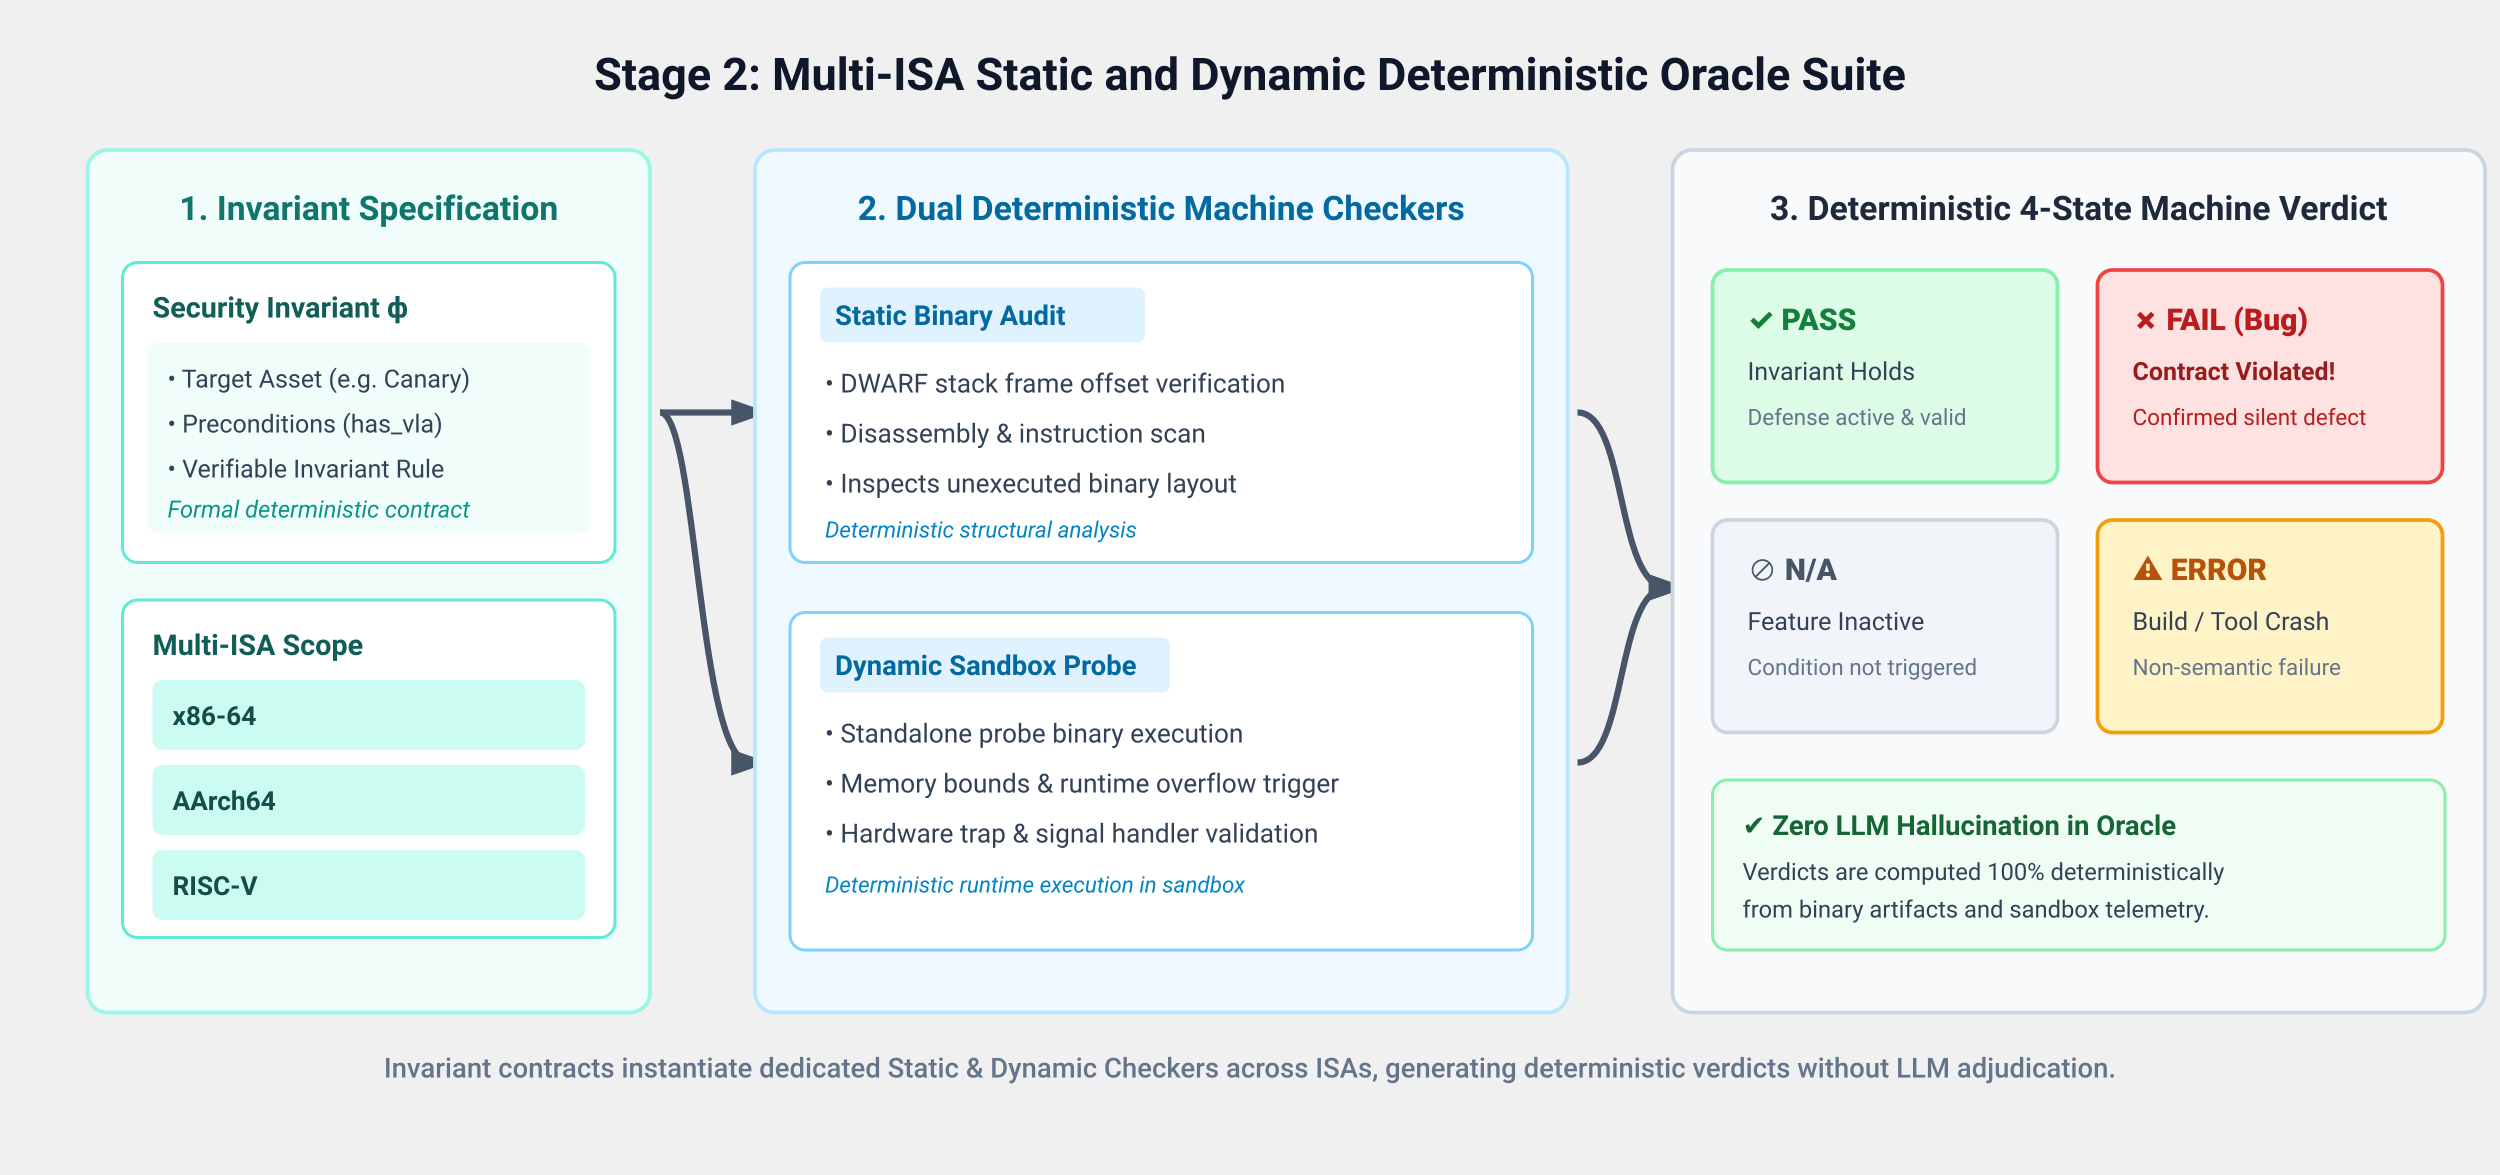
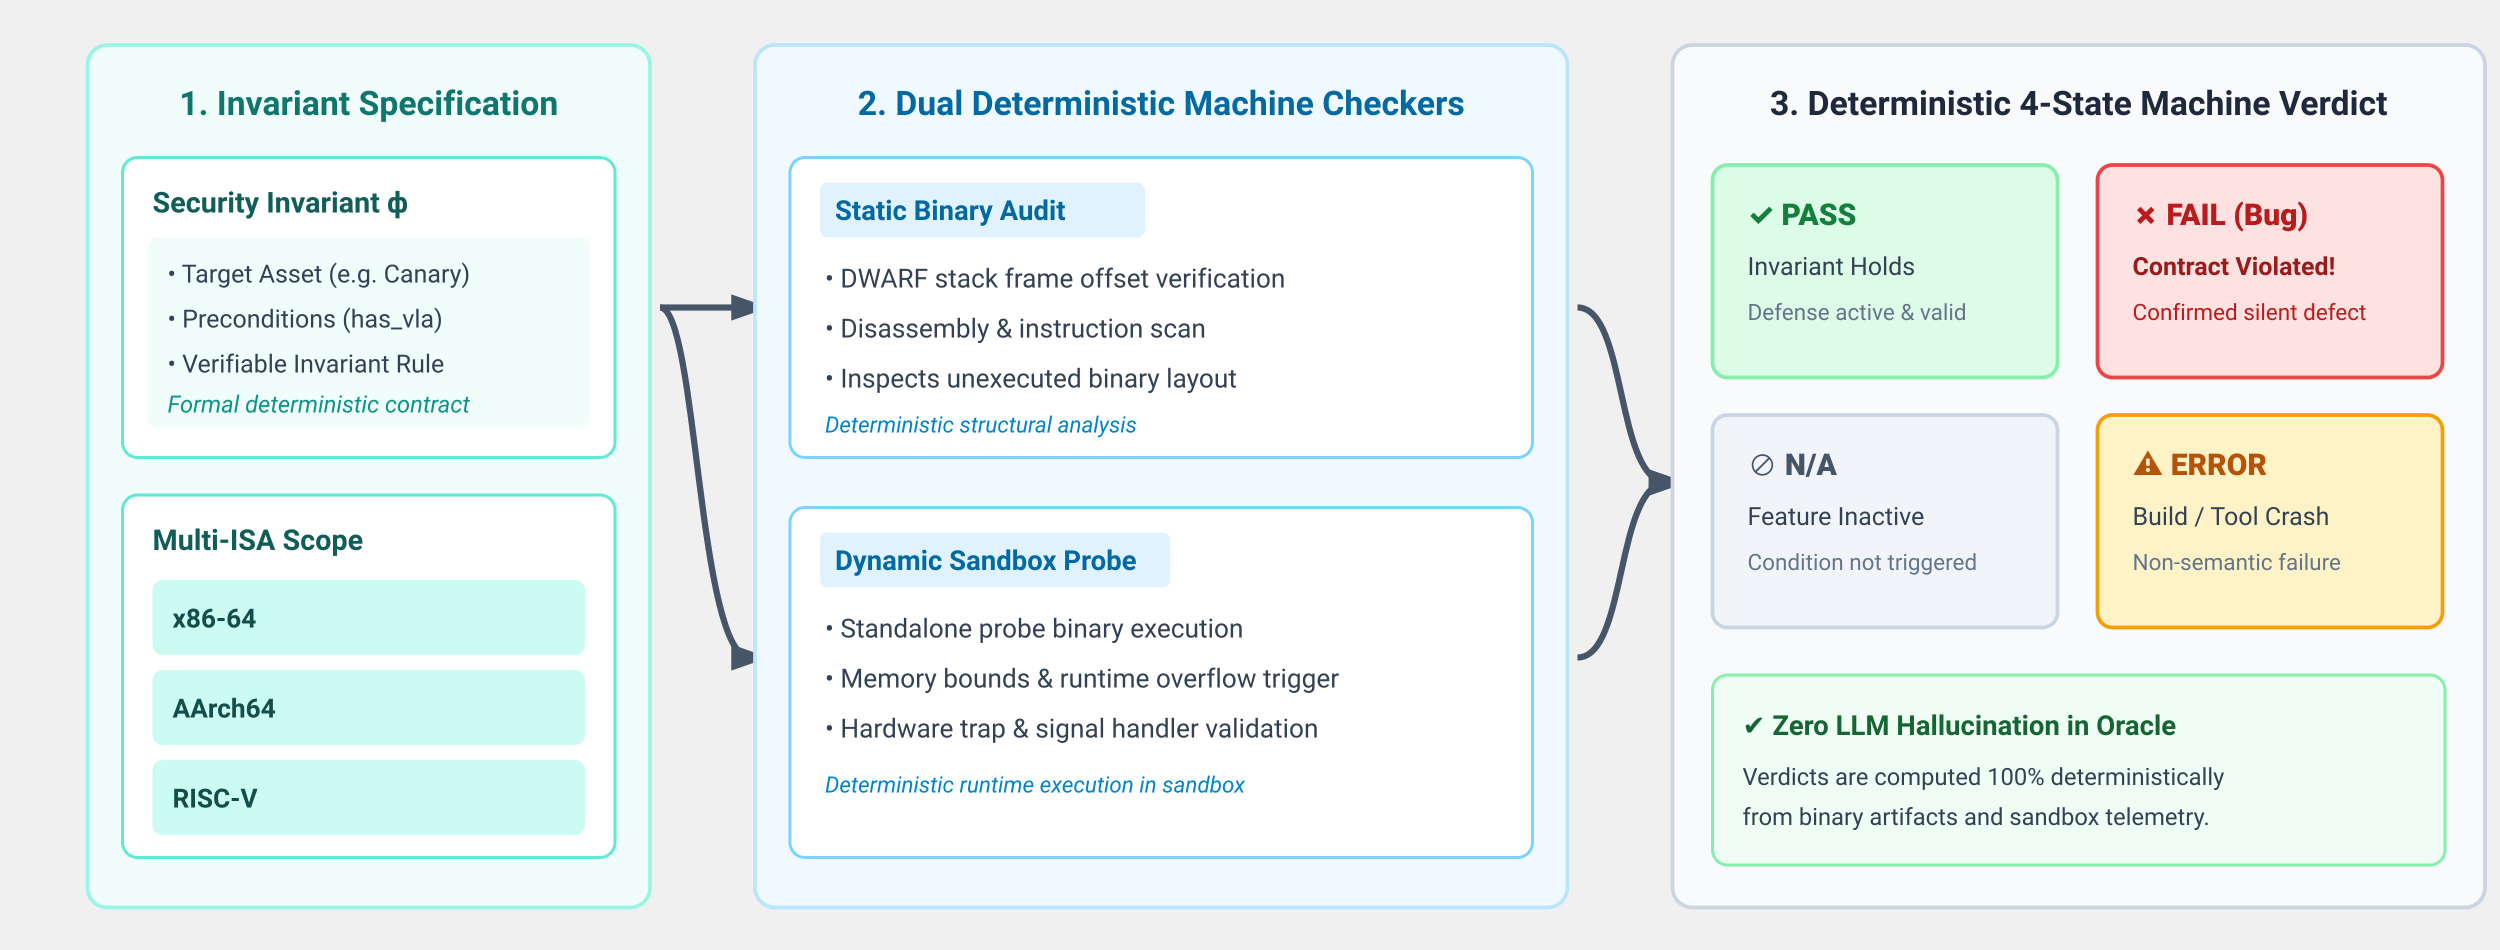
- <svg xmlns="http://www.w3.org/2000/svg" viewBox="0 0 1000 470" width="1000" height="470" style="background-color: #FFFFFF; font-family: -apple-system, BlinkMacSystemFont, 'Segoe UI', Roboto, Helvetica, Arial, sans-serif;">
+ <svg xmlns="http://www.w3.org/2000/svg" viewBox="0 0 1000 380" width="1000" height="380" style="background-color: #FFFFFF; font-family: -apple-system, BlinkMacSystemFont, 'Segoe UI', Roboto, Helvetica, Arial, sans-serif;">
  <defs>
    <marker id="arr3-gray" viewBox="0 0 10 10" refX="5" refY="5" markerWidth="6" markerHeight="6" orient="auto-start-reverse">
      <path d="M 0 1.5 L 10 5 L 0 8.5 z" fill="#475569" />
    </marker>
    <marker id="arr3-teal" viewBox="0 0 10 10" refX="5" refY="5" markerWidth="6" markerHeight="6" orient="auto-start-reverse">
      <path d="M 0 1.5 L 10 5 L 0 8.5 z" fill="#0D9488" />
    </marker>
  </defs>
-   <text x="500.0" y="36" fill="#0F172A" font-size="18" font-weight="700" text-anchor="middle">Stage 2: Multi-ISA Static and Dynamic Deterministic Oracle Suite</text>
-   <rect x="35" y="60" width="225" height="345" rx="8" fill="#F0FDFA" stroke="#99F6E4" stroke-width="1.5" />
-   <text x="147.5" y="88" fill="#0F766E" font-size="13.5" font-weight="700" text-anchor="middle">1. Invariant Specification</text>
-   <g transform="translate(49, 105)">
+   <rect x="35" y="18" width="225" height="345" rx="8" fill="#F0FDFA" stroke="#99F6E4" stroke-width="1.5" />
+   <text x="147.5" y="46" fill="#0F766E" font-size="13.5" font-weight="700" text-anchor="middle">1. Invariant Specification</text>
+   <g transform="translate(49, 63)">
    <rect x="0" y="0" width="197" height="120" rx="6" fill="#FFFFFF" stroke="#5EEAD4" stroke-width="1.2" />
    <text x="12" y="22" fill="#115E59" font-size="11.5" font-weight="700">Security Invariant ϕ</text>
    <rect x="10" y="32" width="177" height="76" rx="4" fill="#F0FDFA" />
    <text x="18" y="50" fill="#334155" font-size="10">• Target Asset (e.g. Canary)</text>
    <text x="18" y="68" fill="#334155" font-size="10">• Preconditions (has_vla)</text>
    <text x="18" y="86" fill="#334155" font-size="10">• Verifiable Invariant Rule</text>
    <text x="18" y="102" fill="#0D9488" font-size="9.5" font-style="italic">Formal deterministic contract</text>
  </g>
-   <g transform="translate(49, 240)">
-     <rect x="0" y="0" width="197" height="135" rx="6" fill="#FFFFFF" stroke="#5EEAD4" stroke-width="1.2" />
+   <g transform="translate(49, 198)">
+     <rect x="0" y="0" width="197" height="145" rx="6" fill="#FFFFFF" stroke="#5EEAD4" stroke-width="1.2" />
    <text x="12" y="22" fill="#115E59" font-size="11.5" font-weight="700">Multi-ISA Scope</text>
-     <rect x="12" y="32" width="173" height="28" rx="4" fill="#CCFBF1" />
-     <text x="20" y="50" fill="#134E4A" font-size="10.5" font-weight="700">x86-64</text>
-     <rect x="12" y="66" width="173" height="28" rx="4" fill="#CCFBF1" />
-     <text x="20" y="84" fill="#134E4A" font-size="10.5" font-weight="700">AArch64</text>
-     <rect x="12" y="100" width="173" height="28" rx="4" fill="#CCFBF1" />
-     <text x="20" y="118" fill="#134E4A" font-size="10.5" font-weight="700">RISC-V</text>
+     <rect x="12" y="34" width="173" height="30" rx="4" fill="#CCFBF1" />
+     <text x="20" y="53" fill="#134E4A" font-size="10.5" font-weight="700">x86-64</text>
+     <rect x="12" y="70" width="173" height="30" rx="4" fill="#CCFBF1" />
+     <text x="20" y="89" fill="#134E4A" font-size="10.5" font-weight="700">AArch64</text>
+     <rect x="12" y="106" width="173" height="30" rx="4" fill="#CCFBF1" />
+     <text x="20" y="125" fill="#134E4A" font-size="10.5" font-weight="700">RISC-V</text>
  </g>
-   <path d="M 264 165 C 284 165, 279 165, 300 165" fill="none" stroke="#475569" stroke-width="2.5" marker-end="url(#arr3-gray)" />
-   <path d="M 264 165 C 279 165, 279 305, 300 305" fill="none" stroke="#475569" stroke-width="2.5" marker-end="url(#arr3-gray)" />
-   <rect x="302" y="60" width="325" height="345" rx="8" fill="#F0F9FF" stroke="#BAE6FD" stroke-width="1.5" />
-   <text x="464.5" y="88" fill="#0369A1" font-size="13.5" font-weight="700" text-anchor="middle">2. Dual Deterministic Machine Checkers</text>
-   <g transform="translate(316, 105)">
+   <path d="M 264 123 C 284 123, 279 123, 300 123" fill="none" stroke="#475569" stroke-width="2.5" marker-end="url(#arr3-gray)" />
+   <path d="M 264 123 C 279 123, 279 263, 300 263" fill="none" stroke="#475569" stroke-width="2.5" marker-end="url(#arr3-gray)" />
+   <rect x="302" y="18" width="325" height="345" rx="8" fill="#F0F9FF" stroke="#BAE6FD" stroke-width="1.5" />
+   <text x="464.5" y="46" fill="#0369A1" font-size="13.5" font-weight="700" text-anchor="middle">2. Dual Deterministic Machine Checkers</text>
+   <g transform="translate(316, 63)">
    <rect x="0" y="0" width="297" height="120" rx="6" fill="#FFFFFF" stroke="#7DD3FC" stroke-width="1.2" />
    <rect x="12" y="10" width="130" height="22" rx="3" fill="#E0F2FE" />
    <text x="18" y="25" fill="#0369A1" font-size="11" font-weight="700">Static Binary Audit</text>
    <text x="14" y="52" fill="#334155" font-size="10.5">• DWARF stack frame offset verification</text>
    <text x="14" y="72" fill="#334155" font-size="10.5">• Disassembly &amp; instruction scan</text>
    <text x="14" y="92" fill="#334155" font-size="10.5">• Inspects unexecuted binary layout</text>
    <text x="14" y="110" fill="#0284C7" font-size="9" font-style="italic">Deterministic structural analysis</text>
  </g>
-   <g transform="translate(316, 245)">
-     <rect x="0" y="0" width="297" height="135" rx="6" fill="#FFFFFF" stroke="#7DD3FC" stroke-width="1.2" />
+   <g transform="translate(316, 203)">
+     <rect x="0" y="0" width="297" height="140" rx="6" fill="#FFFFFF" stroke="#7DD3FC" stroke-width="1.2" />
    <rect x="12" y="10" width="140" height="22" rx="3" fill="#E0F2FE" />
    <text x="18" y="25" fill="#0369A1" font-size="11" font-weight="700">Dynamic Sandbox Probe</text>
    <text x="14" y="52" fill="#334155" font-size="10.5">• Standalone probe binary execution</text>
    <text x="14" y="72" fill="#334155" font-size="10.5">• Memory bounds &amp; runtime overflow trigger</text>
    <text x="14" y="92" fill="#334155" font-size="10.5">• Hardware trap &amp; signal handler validation</text>
-     <text x="14" y="112" fill="#0284C7" font-size="9" font-style="italic">Deterministic runtime execution in sandbox</text>
+     <text x="14" y="114" fill="#0284C7" font-size="9" font-style="italic">Deterministic runtime execution in sandbox</text>
  </g>
-   <path d="M 631 165 C 651 165, 646 235, 667 235" fill="none" stroke="#475569" stroke-width="2.5" marker-end="url(#arr3-gray)" />
-   <path d="M 631 305 C 651 305, 646 235, 667 235" fill="none" stroke="#475569" stroke-width="2.5" marker-end="url(#arr3-gray)" />
-   <rect x="669" y="60" width="325" height="345" rx="8" fill="#F8FAFC" stroke="#CBD5E1" stroke-width="1.5" />
-   <text x="831.5" y="88" fill="#1E293B" font-size="13.5" font-weight="700" text-anchor="middle">3. Deterministic 4-State Machine Verdict</text>
-   <g transform="translate(685, 108)">
+   <path d="M 631 123 C 651 123, 646 193, 667 193" fill="none" stroke="#475569" stroke-width="2.5" marker-end="url(#arr3-gray)" />
+   <path d="M 631 263 C 651 263, 646 193, 667 193" fill="none" stroke="#475569" stroke-width="2.5" marker-end="url(#arr3-gray)" />
+   <rect x="669" y="18" width="325" height="345" rx="8" fill="#F8FAFC" stroke="#CBD5E1" stroke-width="1.5" />
+   <text x="831.5" y="46" fill="#1E293B" font-size="13.5" font-weight="700" text-anchor="middle">3. Deterministic 4-State Machine Verdict</text>
+   <g transform="translate(685, 66)">
    <rect x="0" y="0" width="138" height="85" rx="6" fill="#DCFCE7" stroke="#86EFAC" stroke-width="1.5" />
    <text x="14" y="24" fill="#15803D" font-size="12" font-weight="800">✓ PASS</text>
    <text x="14" y="44" fill="#334155" font-size="10">Invariant Holds</text>
    <text x="14" y="62" fill="#64748B" font-size="9">Defense active &amp; valid</text>
    <rect x="154" y="0" width="138" height="85" rx="6" fill="#FEE2E2" stroke="#EF4444" stroke-width="1.5" />
    <text x="168" y="24" fill="#B91C1C" font-size="12" font-weight="800">✗ FAIL (Bug)</text>
    <text x="168" y="44" fill="#991B1B" font-size="10" font-weight="600">Contract Violated!</text>
    <text x="168" y="62" fill="#B91C1C" font-size="9">Confirmed silent defect</text>
    <rect x="0" y="100" width="138" height="85" rx="6" fill="#F1F5F9" stroke="#CBD5E1" stroke-width="1.5" />
    <text x="14" y="124" fill="#475569" font-size="12" font-weight="800">⊘ N/A</text>
    <text x="14" y="144" fill="#334155" font-size="10">Feature Inactive</text>
    <text x="14" y="162" fill="#64748B" font-size="9">Condition not triggered</text>
    <rect x="154" y="100" width="138" height="85" rx="6" fill="#FEF3C7" stroke="#F59E0B" stroke-width="1.5" />
    <text x="168" y="124" fill="#B45309" font-size="12" font-weight="800">⚠ ERROR</text>
    <text x="168" y="144" fill="#334155" font-size="10">Build / Tool Crash</text>
    <text x="168" y="162" fill="#64748B" font-size="9">Non-semantic failure</text>
  </g>
-   <g transform="translate(685, 312)">
-     <rect x="0" y="0" width="293" height="68" rx="6" fill="#F0FDF4" stroke="#86EFAC" stroke-width="1.2" />
-     <text x="12" y="22" fill="#166534" font-size="11" font-weight="700">✔ Zero LLM Hallucination in Oracle</text>
-     <text x="12" y="40" fill="#334155" font-size="9.5">Verdicts are computed 100% deterministically</text>
-     <text x="12" y="55" fill="#334155" font-size="9.5">from binary artifacts and sandbox telemetry.</text>
+   <g transform="translate(685, 270)">
+     <rect x="0" y="0" width="293" height="76" rx="6" fill="#F0FDF4" stroke="#86EFAC" stroke-width="1.2" />
+     <text x="12" y="24" fill="#166534" font-size="11" font-weight="700">✔ Zero LLM Hallucination in Oracle</text>
+     <text x="12" y="44" fill="#334155" font-size="9.5">Verdicts are computed 100% deterministically</text>
+     <text x="12" y="60" fill="#334155" font-size="9.5">from binary artifacts and sandbox telemetry.</text>
  </g>
-   <text x="500.0" y="431" fill="#64748B" font-size="11" font-weight="500" text-anchor="middle">
-     Invariant contracts instantiate dedicated Static &amp; Dynamic Checkers across ISAs, generating deterministic verdicts without LLM adjudication.
-   </text>
</svg>
